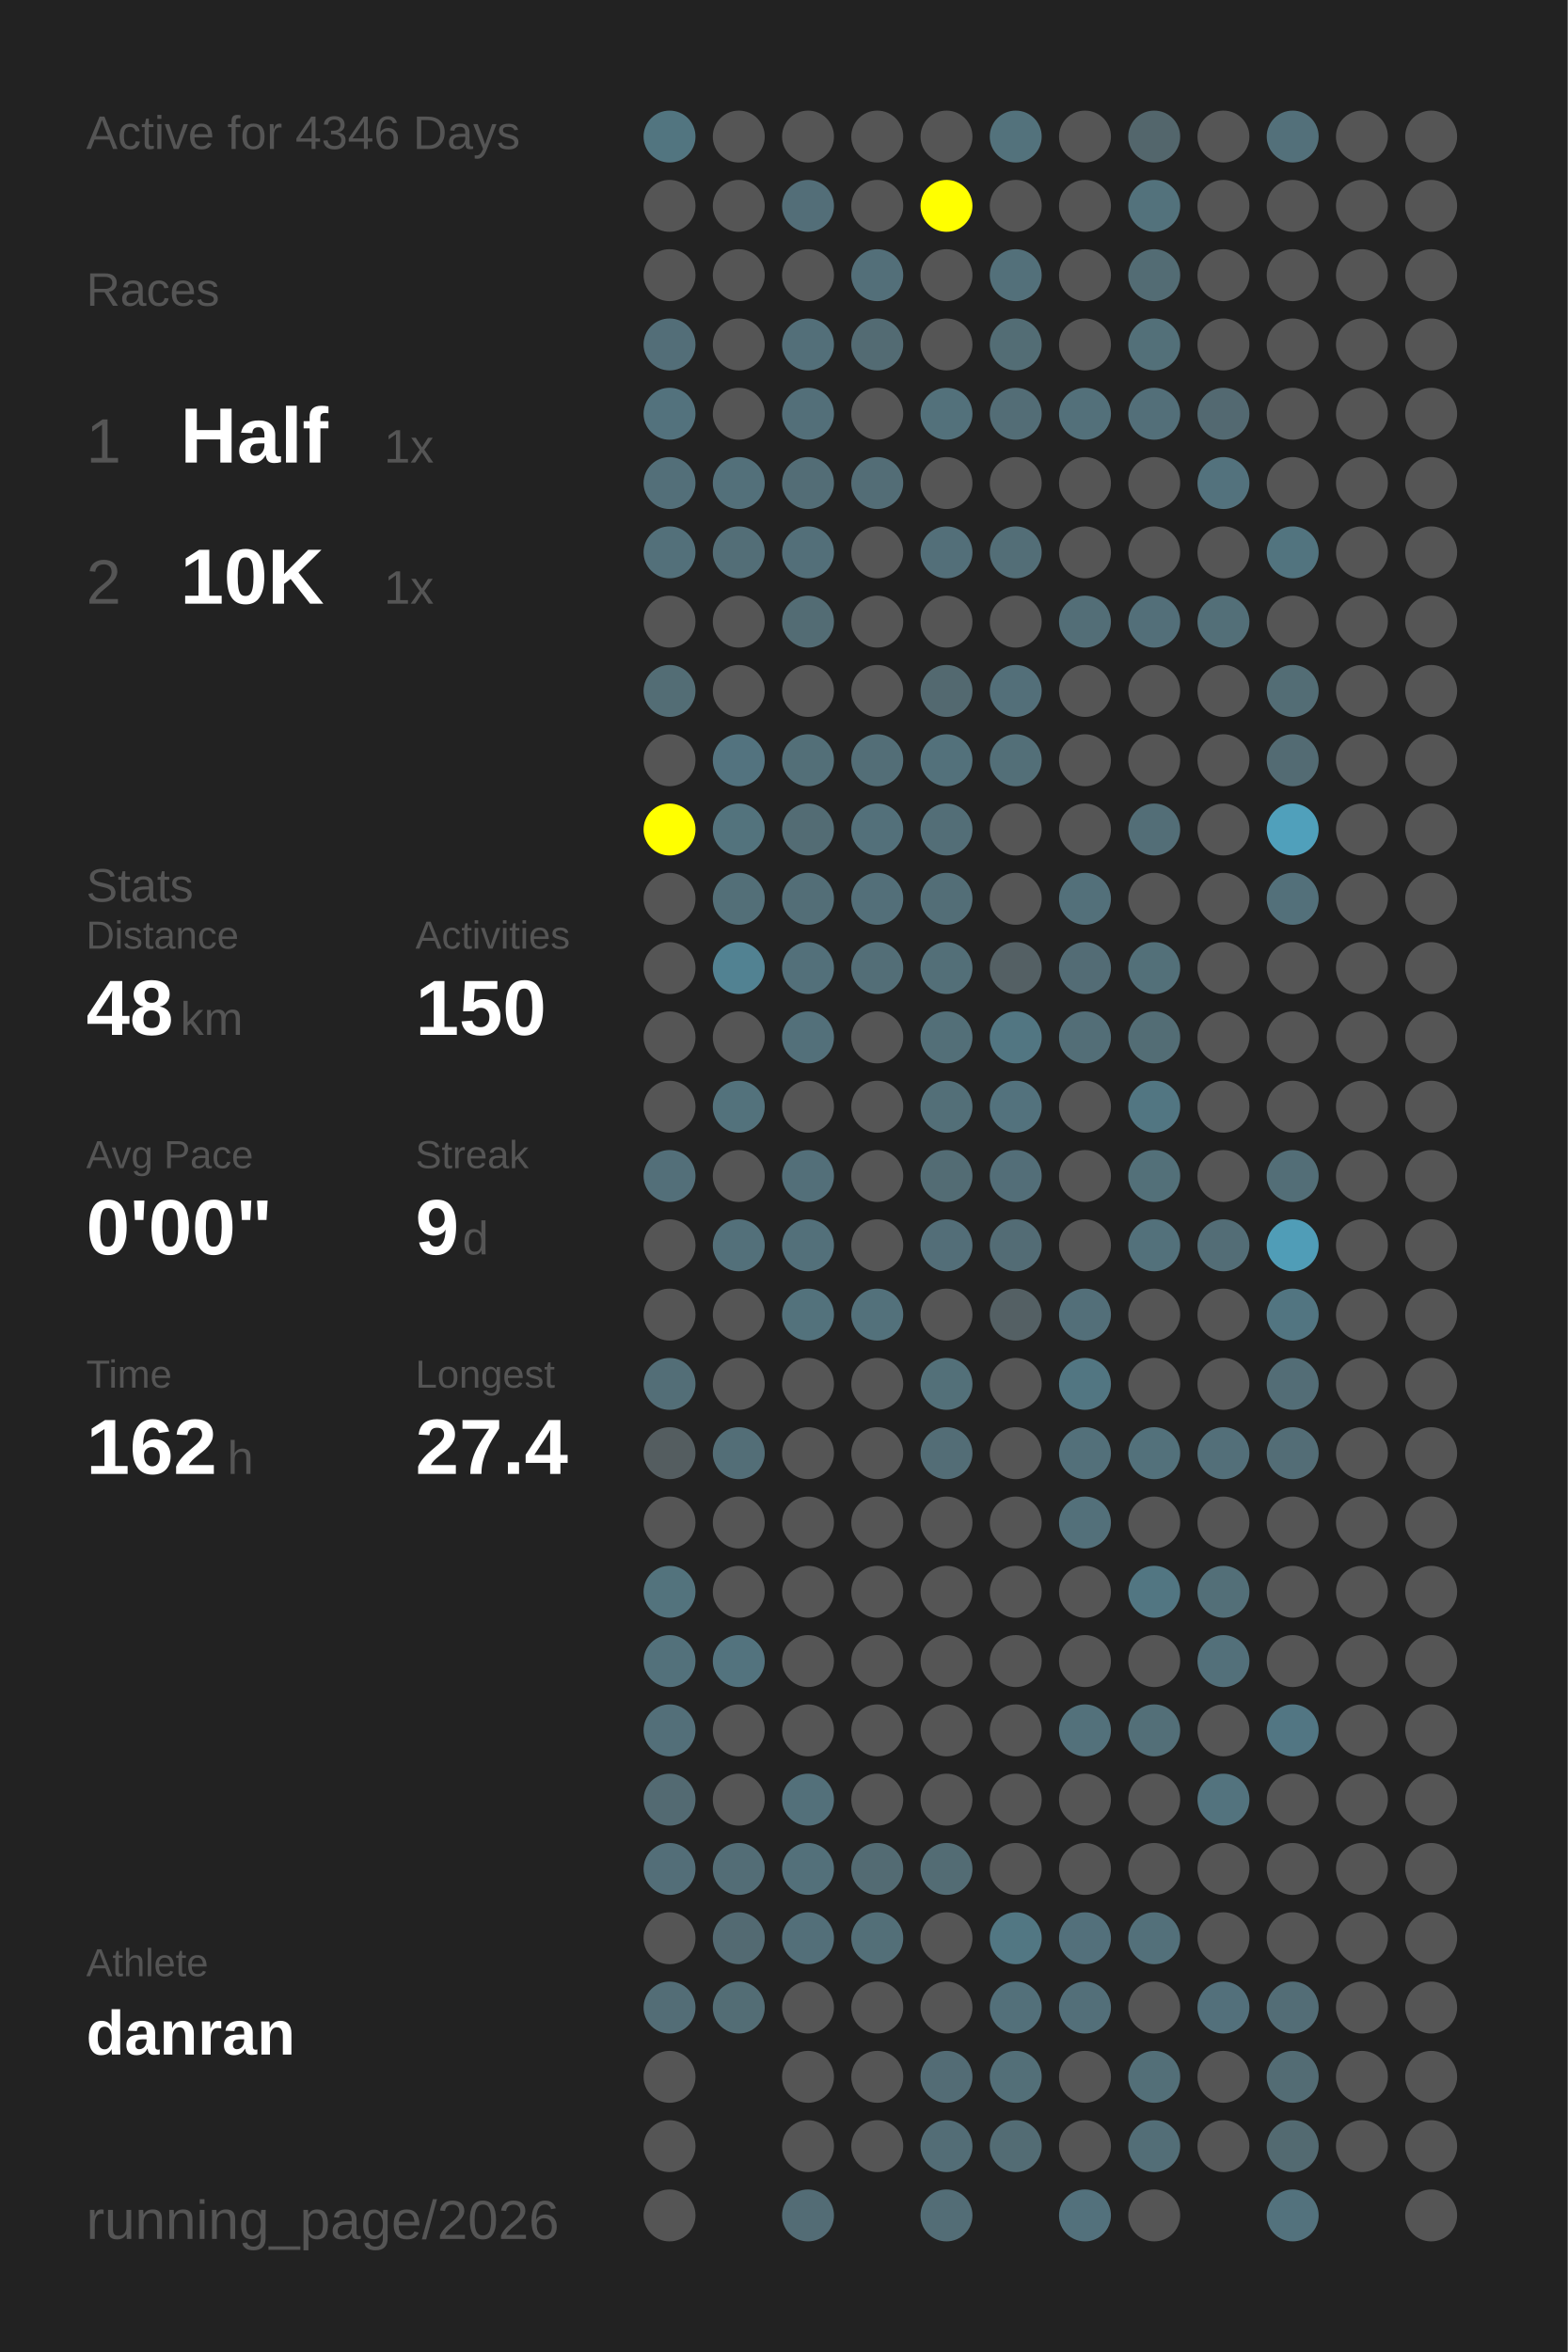
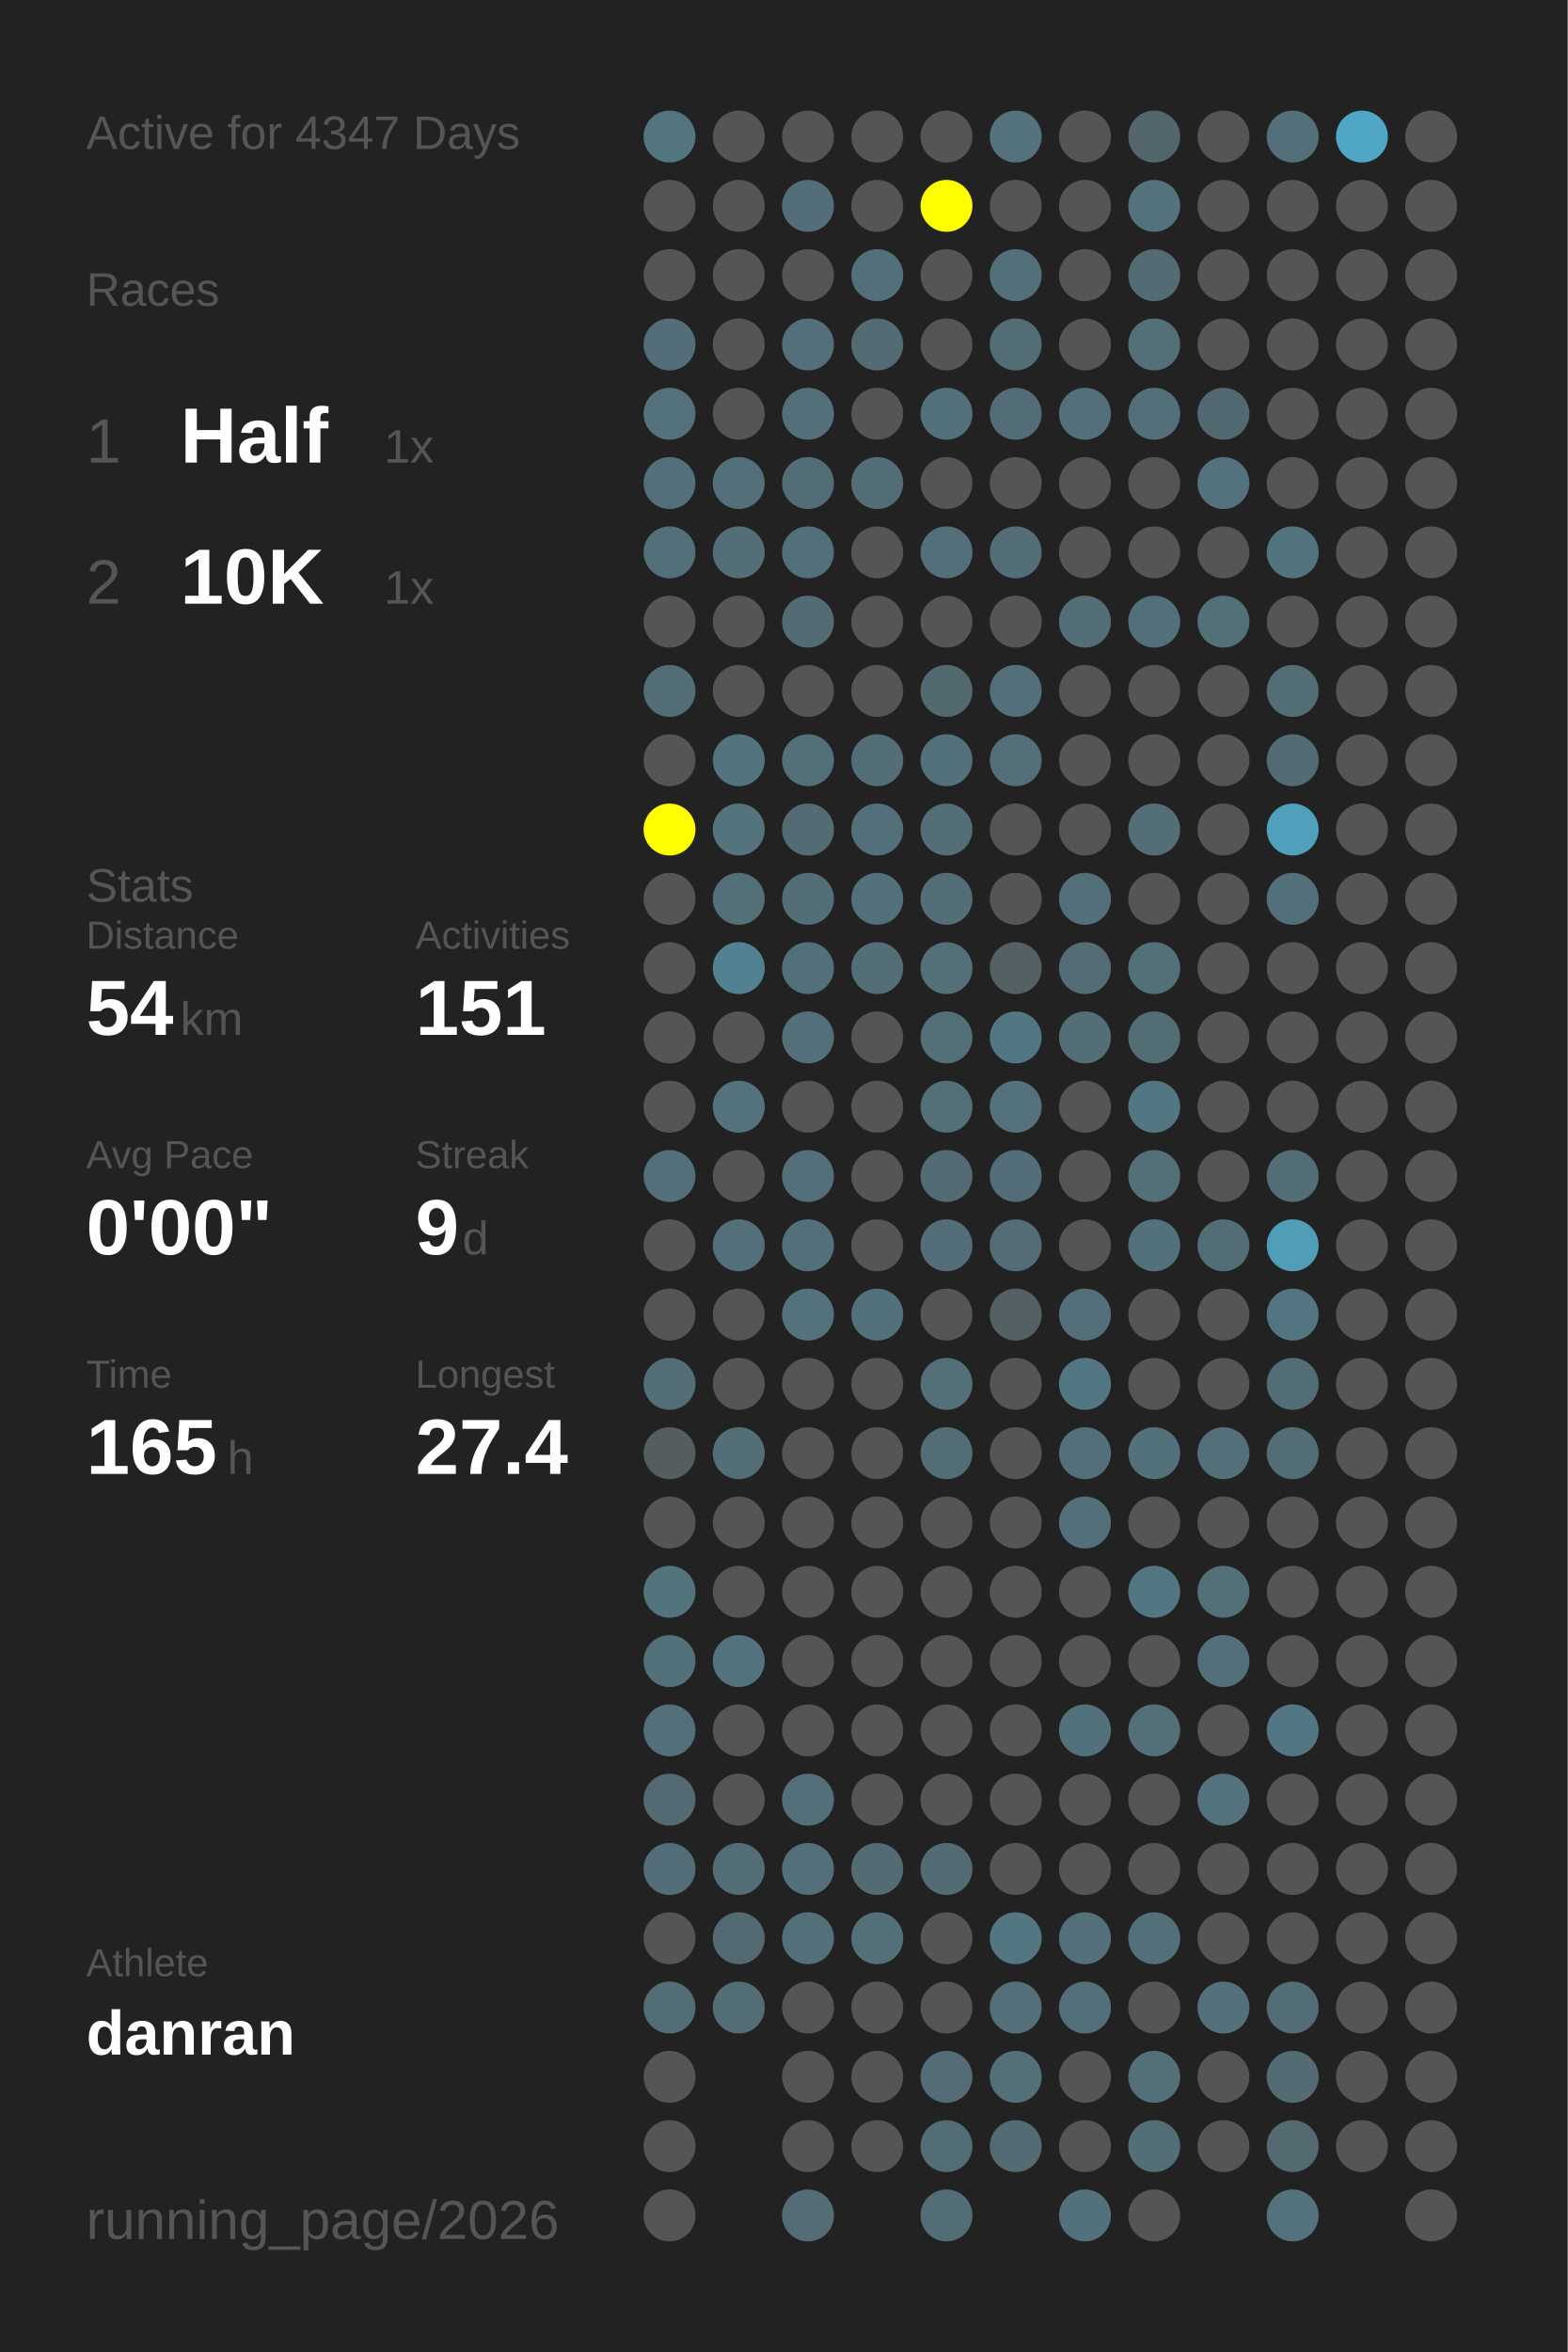
<svg xmlns="http://www.w3.org/2000/svg" baseProfile="full" height="300mm" version="1.1" viewBox="0,0,200,300" width="200mm">
  <defs />
  <rect fill="#222222" height="300" width="200" x="0" y="0" />
-   <text fill="#555555" style="font-size:6px; font-family:Arial;" x="11" y="19">Active for 4346 Days</text>
+   <text fill="#555555" style="font-size:6px; font-family:Arial;" x="11" y="19">Active for 4347 Days</text>
  <text fill="#555555" style="font-size:6px; font-family:Arial;" x="11" y="39">Races</text>
  <text fill="#555555" style="font-size:8px; font-family:Arial;" x="11" y="59">1</text>
  <text fill="#FFFFFF" style="font-size:10px; font-family:Arial; font-weight:bold;" x="23" y="59">Half</text>
  <text fill="#555555" style="font-size:6px; font-family:Arial;" x="49" y="59">1x</text>
  <text fill="#555555" style="font-size:8px; font-family:Arial;" x="11" y="77">2</text>
  <text fill="#FFFFFF" style="font-size:10px; font-family:Arial; font-weight:bold;" x="23" y="77">10K</text>
  <text fill="#555555" style="font-size:6px; font-family:Arial;" x="49" y="77">1x</text>
  <text fill="#555555" style="font-size:6px; font-family:Arial;" x="11" y="115">Stats</text>
  <text fill="#555555" style="font-size:5px; font-family:Arial;" x="11" y="121">Distance</text>
-   <text fill="#FFFFFF" style="font-size:10px; font-family:Arial; font-weight:bold;" x="11" y="132">48</text>
+   <text fill="#FFFFFF" style="font-size:10px; font-family:Arial; font-weight:bold;" x="11" y="132">54</text>
  <text fill="#555555" style="font-size:6px; font-family:Arial;" x="23" y="132">km</text>
  <text fill="#555555" style="font-size:5px; font-family:Arial;" x="53" y="121">Activities</text>
-   <text fill="#FFFFFF" style="font-size:10px; font-family:Arial; font-weight:bold;" x="53" y="132">150</text>
+   <text fill="#FFFFFF" style="font-size:10px; font-family:Arial; font-weight:bold;" x="53" y="132">151</text>
  <text fill="#555555" style="font-size:5px; font-family:Arial;" x="11" y="149">Avg Pace</text>
  <text fill="#FFFFFF" style="font-size:10px; font-family:Arial; font-weight:bold;" x="11" y="160">0'00"</text>
  <text fill="#555555" style="font-size:5px; font-family:Arial;" x="53" y="149">Streak</text>
  <text fill="#FFFFFF" style="font-size:10px; font-family:Arial; font-weight:bold;" x="53" y="160">9</text>
  <text fill="#555555" style="font-size:6px; font-family:Arial;" x="59" y="160">d</text>
  <text fill="#555555" style="font-size:5px; font-family:Arial;" x="11" y="177">Time</text>
-   <text fill="#FFFFFF" style="font-size:10px; font-family:Arial; font-weight:bold;" x="11" y="188">162</text>
+   <text fill="#FFFFFF" style="font-size:10px; font-family:Arial; font-weight:bold;" x="11" y="188">165</text>
  <text fill="#555555" style="font-size:6px; font-family:Arial;" x="29" y="188">h</text>
  <text fill="#555555" style="font-size:5px; font-family:Arial;" x="53" y="177">Longest</text>
  <text fill="#FFFFFF" style="font-size:10px; font-family:Arial; font-weight:bold;" x="53" y="188">27.4</text>
  <text fill="#555555" style="font-size:5px; font-family:Arial;" x="11" y="252.065">Athlete</text>
  <text fill="#FFFFFF" style="font-size:8px; font-family:Arial; font-weight:bold;" x="11" y="262.065">danran</text>
  <text fill="#555555" style="font-size:7px; font-family:Arial;" x="11" y="285.581">running_page/2026</text>
  <circle cx="85.417" cy="17.419" fill="#527580" r="3.312" />
  <circle cx="85.417" cy="26.258" fill="#555555" r="3.312" />
  <circle cx="85.417" cy="35.097" fill="#555555" r="3.312" />
  <circle cx="85.417" cy="43.935" fill="#536e78" r="3.312" />
  <circle cx="85.417" cy="52.774" fill="#53727d" r="3.312" />
  <circle cx="85.417" cy="61.613" fill="#536f79" r="3.312" />
  <circle cx="85.417" cy="70.452" fill="#53707a" r="3.312" />
  <circle cx="85.417" cy="79.29" fill="#555555" r="3.312" />
  <circle cx="85.417" cy="88.129" fill="#536d75" r="3.312" />
  <circle cx="85.417" cy="96.968" fill="#555555" r="3.312" />
  <circle cx="85.417" cy="105.806" fill="#FFFF00" r="3.312" />
  <circle cx="85.417" cy="114.645" fill="#555555" r="3.312" />
  <circle cx="85.417" cy="123.484" fill="#555555" r="3.312" />
  <circle cx="85.417" cy="132.323" fill="#555555" r="3.312" />
  <circle cx="85.417" cy="141.161" fill="#555555" r="3.312" />
  <circle cx="85.417" cy="150" fill="#536f79" r="3.312" />
  <circle cx="85.417" cy="158.839" fill="#555555" r="3.312" />
  <circle cx="85.417" cy="167.677" fill="#555555" r="3.312" />
  <circle cx="85.417" cy="176.516" fill="#536e77" r="3.312" />
  <circle cx="85.417" cy="185.355" fill="#545d60" r="3.312" />
  <circle cx="85.417" cy="194.194" fill="#555555" r="3.312" />
  <circle cx="85.417" cy="203.032" fill="#53737d" r="3.312" />
  <circle cx="85.417" cy="211.871" fill="#53717b" r="3.312" />
  <circle cx="85.417" cy="220.71" fill="#536f79" r="3.312" />
  <circle cx="85.417" cy="229.548" fill="#536a72" r="3.312" />
  <circle cx="85.417" cy="238.387" fill="#536e78" r="3.312" />
  <circle cx="85.417" cy="247.226" fill="#555555" r="3.312" />
  <circle cx="85.417" cy="256.065" fill="#536d76" r="3.312" />
  <circle cx="85.417" cy="264.903" fill="#555555" r="3.312" />
  <circle cx="85.417" cy="273.742" fill="#555555" r="3.312" />
  <circle cx="85.417" cy="282.581" fill="#555555" r="3.312" />
  <circle cx="94.25" cy="17.419" fill="#555555" r="3.312" />
  <circle cx="94.25" cy="26.258" fill="#555555" r="3.312" />
  <circle cx="94.25" cy="35.097" fill="#555555" r="3.312" />
  <circle cx="94.25" cy="43.935" fill="#555555" r="3.312" />
  <circle cx="94.25" cy="52.774" fill="#555555" r="3.312" />
  <circle cx="94.25" cy="61.613" fill="#53707a" r="3.312" />
  <circle cx="94.25" cy="70.452" fill="#536e77" r="3.312" />
  <circle cx="94.25" cy="79.29" fill="#555555" r="3.312" />
  <circle cx="94.25" cy="88.129" fill="#555555" r="3.312" />
  <circle cx="94.25" cy="96.968" fill="#53737f" r="3.312" />
  <circle cx="94.25" cy="105.806" fill="#53737d" r="3.312" />
  <circle cx="94.25" cy="114.645" fill="#536f78" r="3.312" />
  <circle cx="94.25" cy="123.484" fill="#528292" r="3.312" />
  <circle cx="94.25" cy="132.323" fill="#555555" r="3.312" />
  <circle cx="94.25" cy="141.161" fill="#53727c" r="3.312" />
  <circle cx="94.25" cy="150" fill="#555555" r="3.312" />
  <circle cx="94.25" cy="158.839" fill="#53707a" r="3.312" />
  <circle cx="94.25" cy="167.677" fill="#555555" r="3.312" />
  <circle cx="94.25" cy="176.516" fill="#555555" r="3.312" />
  <circle cx="94.25" cy="185.355" fill="#536e77" r="3.312" />
  <circle cx="94.25" cy="194.194" fill="#555555" r="3.312" />
  <circle cx="94.25" cy="203.032" fill="#555555" r="3.312" />
  <circle cx="94.25" cy="211.871" fill="#53737e" r="3.312" />
  <circle cx="94.25" cy="220.71" fill="#555555" r="3.312" />
  <circle cx="94.25" cy="229.548" fill="#555555" r="3.312" />
  <circle cx="94.25" cy="238.387" fill="#536d76" r="3.312" />
  <circle cx="94.25" cy="247.226" fill="#536a72" r="3.312" />
  <circle cx="94.25" cy="256.065" fill="#536d75" r="3.312" />
  <circle cx="103.083" cy="17.419" fill="#555555" r="3.312" />
  <circle cx="103.083" cy="26.258" fill="#536e78" r="3.312" />
  <circle cx="103.083" cy="35.097" fill="#555555" r="3.312" />
  <circle cx="103.083" cy="43.935" fill="#536f79" r="3.312" />
  <circle cx="103.083" cy="52.774" fill="#536f79" r="3.312" />
  <circle cx="103.083" cy="61.613" fill="#536d76" r="3.312" />
  <circle cx="103.083" cy="70.452" fill="#536f79" r="3.312" />
  <circle cx="103.083" cy="79.29" fill="#536c74" r="3.312" />
  <circle cx="103.083" cy="88.129" fill="#555555" r="3.312" />
  <circle cx="103.083" cy="96.968" fill="#536f78" r="3.312" />
  <circle cx="103.083" cy="105.806" fill="#536c74" r="3.312" />
  <circle cx="103.083" cy="114.645" fill="#536e77" r="3.312" />
  <circle cx="103.083" cy="123.484" fill="#53707a" r="3.312" />
  <circle cx="103.083" cy="132.323" fill="#53707a" r="3.312" />
  <circle cx="103.083" cy="141.161" fill="#555555" r="3.312" />
  <circle cx="103.083" cy="150" fill="#536f79" r="3.312" />
  <circle cx="103.083" cy="158.839" fill="#53707a" r="3.312" />
  <circle cx="103.083" cy="167.677" fill="#53727c" r="3.312" />
  <circle cx="103.083" cy="176.516" fill="#555555" r="3.312" />
  <circle cx="103.083" cy="185.355" fill="#555555" r="3.312" />
  <circle cx="103.083" cy="194.194" fill="#555555" r="3.312" />
  <circle cx="103.083" cy="203.032" fill="#555555" r="3.312" />
  <circle cx="103.083" cy="211.871" fill="#555555" r="3.312" />
  <circle cx="103.083" cy="220.71" fill="#555555" r="3.312" />
  <circle cx="103.083" cy="229.548" fill="#53707a" r="3.312" />
  <circle cx="103.083" cy="238.387" fill="#53707a" r="3.312" />
  <circle cx="103.083" cy="247.226" fill="#536f79" r="3.312" />
  <circle cx="103.083" cy="256.065" fill="#555555" r="3.312" />
  <circle cx="103.083" cy="264.903" fill="#555555" r="3.312" />
  <circle cx="103.083" cy="273.742" fill="#555555" r="3.312" />
  <circle cx="103.083" cy="282.581" fill="#536c75" r="3.312" />
  <circle cx="111.917" cy="17.419" fill="#555555" r="3.312" />
  <circle cx="111.917" cy="26.258" fill="#555555" r="3.312" />
  <circle cx="111.917" cy="35.097" fill="#536f79" r="3.312" />
  <circle cx="111.917" cy="43.935" fill="#536b73" r="3.312" />
  <circle cx="111.917" cy="52.774" fill="#555555" r="3.312" />
  <circle cx="111.917" cy="61.613" fill="#536d76" r="3.312" />
  <circle cx="111.917" cy="70.452" fill="#555555" r="3.312" />
  <circle cx="111.917" cy="79.29" fill="#555555" r="3.312" />
  <circle cx="111.917" cy="88.129" fill="#555555" r="3.312" />
  <circle cx="111.917" cy="96.968" fill="#536e77" r="3.312" />
  <circle cx="111.917" cy="105.806" fill="#53707a" r="3.312" />
  <circle cx="111.917" cy="114.645" fill="#536f79" r="3.312" />
  <circle cx="111.917" cy="123.484" fill="#536e77" r="3.312" />
  <circle cx="111.917" cy="132.323" fill="#555555" r="3.312" />
  <circle cx="111.917" cy="141.161" fill="#555555" r="3.312" />
  <circle cx="111.917" cy="150" fill="#555555" r="3.312" />
  <circle cx="111.917" cy="158.839" fill="#555555" r="3.312" />
  <circle cx="111.917" cy="167.677" fill="#53717b" r="3.312" />
  <circle cx="111.917" cy="176.516" fill="#555555" r="3.312" />
  <circle cx="111.917" cy="185.355" fill="#555555" r="3.312" />
  <circle cx="111.917" cy="194.194" fill="#555555" r="3.312" />
  <circle cx="111.917" cy="203.032" fill="#555555" r="3.312" />
  <circle cx="111.917" cy="211.871" fill="#555555" r="3.312" />
  <circle cx="111.917" cy="220.71" fill="#555555" r="3.312" />
  <circle cx="111.917" cy="229.548" fill="#555555" r="3.312" />
  <circle cx="111.917" cy="238.387" fill="#536b73" r="3.312" />
  <circle cx="111.917" cy="247.226" fill="#536f78" r="3.312" />
  <circle cx="111.917" cy="256.065" fill="#555555" r="3.312" />
  <circle cx="111.917" cy="264.903" fill="#555555" r="3.312" />
  <circle cx="111.917" cy="273.742" fill="#555555" r="3.312" />
  <circle cx="120.75" cy="17.419" fill="#555555" r="3.312" />
  <circle cx="120.75" cy="26.258" fill="#FFFF00" r="3.312" />
  <circle cx="120.75" cy="35.097" fill="#555555" r="3.312" />
  <circle cx="120.75" cy="43.935" fill="#555555" r="3.312" />
  <circle cx="120.75" cy="52.774" fill="#53717b" r="3.312" />
  <circle cx="120.75" cy="61.613" fill="#555555" r="3.312" />
  <circle cx="120.75" cy="70.452" fill="#536f79" r="3.312" />
  <circle cx="120.75" cy="79.29" fill="#555555" r="3.312" />
  <circle cx="120.75" cy="88.129" fill="#536970" r="3.312" />
  <circle cx="120.75" cy="96.968" fill="#53717b" r="3.312" />
  <circle cx="120.75" cy="105.806" fill="#536e77" r="3.312" />
  <circle cx="120.75" cy="114.645" fill="#536e77" r="3.312" />
  <circle cx="120.75" cy="123.484" fill="#536f78" r="3.312" />
  <circle cx="120.75" cy="132.323" fill="#536f78" r="3.312" />
  <circle cx="120.75" cy="141.161" fill="#536f78" r="3.312" />
  <circle cx="120.75" cy="150" fill="#536c74" r="3.312" />
  <circle cx="120.75" cy="158.839" fill="#536e78" r="3.312" />
  <circle cx="120.75" cy="167.677" fill="#555555" r="3.312" />
  <circle cx="120.75" cy="176.516" fill="#537079" r="3.312" />
  <circle cx="120.75" cy="185.355" fill="#536d76" r="3.312" />
  <circle cx="120.75" cy="194.194" fill="#555555" r="3.312" />
  <circle cx="120.75" cy="203.032" fill="#555555" r="3.312" />
  <circle cx="120.75" cy="211.871" fill="#555555" r="3.312" />
  <circle cx="120.75" cy="220.71" fill="#555555" r="3.312" />
  <circle cx="120.75" cy="229.548" fill="#555555" r="3.312" />
  <circle cx="120.75" cy="238.387" fill="#536c74" r="3.312" />
  <circle cx="120.75" cy="247.226" fill="#555555" r="3.312" />
  <circle cx="120.75" cy="256.065" fill="#555555" r="3.312" />
  <circle cx="120.75" cy="264.903" fill="#536c75" r="3.312" />
  <circle cx="120.75" cy="273.742" fill="#536d76" r="3.312" />
  <circle cx="120.75" cy="282.581" fill="#536d76" r="3.312" />
  <circle cx="129.583" cy="17.419" fill="#53727c" r="3.312" />
  <circle cx="129.583" cy="26.258" fill="#555555" r="3.312" />
  <circle cx="129.583" cy="35.097" fill="#53707a" r="3.312" />
  <circle cx="129.583" cy="43.935" fill="#536d75" r="3.312" />
  <circle cx="129.583" cy="52.774" fill="#536d76" r="3.312" />
  <circle cx="129.583" cy="61.613" fill="#555555" r="3.312" />
  <circle cx="129.583" cy="70.452" fill="#536e77" r="3.312" />
  <circle cx="129.583" cy="79.29" fill="#555555" r="3.312" />
  <circle cx="129.583" cy="88.129" fill="#536f79" r="3.312" />
  <circle cx="129.583" cy="96.968" fill="#536f78" r="3.312" />
  <circle cx="129.583" cy="105.806" fill="#555555" r="3.312" />
  <circle cx="129.583" cy="114.645" fill="#555555" r="3.312" />
  <circle cx="129.583" cy="123.484" fill="#546064" r="3.312" />
  <circle cx="129.583" cy="132.323" fill="#527682" r="3.312" />
  <circle cx="129.583" cy="141.161" fill="#53727d" r="3.312" />
  <circle cx="129.583" cy="150" fill="#536e78" r="3.312" />
  <circle cx="129.583" cy="158.839" fill="#536c75" r="3.312" />
  <circle cx="129.583" cy="167.677" fill="#546064" r="3.312" />
  <circle cx="129.583" cy="176.516" fill="#555555" r="3.312" />
  <circle cx="129.583" cy="185.355" fill="#555555" r="3.312" />
  <circle cx="129.583" cy="194.194" fill="#555555" r="3.312" />
  <circle cx="129.583" cy="203.032" fill="#555555" r="3.312" />
  <circle cx="129.583" cy="211.871" fill="#555555" r="3.312" />
  <circle cx="129.583" cy="220.71" fill="#555555" r="3.312" />
  <circle cx="129.583" cy="229.548" fill="#555555" r="3.312" />
  <circle cx="129.583" cy="238.387" fill="#555555" r="3.312" />
  <circle cx="129.583" cy="247.226" fill="#527783" r="3.312" />
  <circle cx="129.583" cy="256.065" fill="#53707a" r="3.312" />
  <circle cx="129.583" cy="264.903" fill="#536f78" r="3.312" />
  <circle cx="129.583" cy="273.742" fill="#536c74" r="3.312" />
  <circle cx="138.417" cy="17.419" fill="#555555" r="3.312" />
  <circle cx="138.417" cy="26.258" fill="#555555" r="3.312" />
  <circle cx="138.417" cy="35.097" fill="#555555" r="3.312" />
  <circle cx="138.417" cy="43.935" fill="#555555" r="3.312" />
  <circle cx="138.417" cy="52.774" fill="#53707a" r="3.312" />
  <circle cx="138.417" cy="61.613" fill="#555555" r="3.312" />
  <circle cx="138.417" cy="70.452" fill="#555555" r="3.312" />
  <circle cx="138.417" cy="79.29" fill="#536e77" r="3.312" />
  <circle cx="138.417" cy="88.129" fill="#555555" r="3.312" />
  <circle cx="138.417" cy="96.968" fill="#555555" r="3.312" />
  <circle cx="138.417" cy="105.806" fill="#555555" r="3.312" />
  <circle cx="138.417" cy="114.645" fill="#53707a" r="3.312" />
  <circle cx="138.417" cy="123.484" fill="#536c75" r="3.312" />
  <circle cx="138.417" cy="132.323" fill="#536e77" r="3.312" />
  <circle cx="138.417" cy="141.161" fill="#555555" r="3.312" />
  <circle cx="138.417" cy="150" fill="#555555" r="3.312" />
  <circle cx="138.417" cy="158.839" fill="#555555" r="3.312" />
  <circle cx="138.417" cy="167.677" fill="#536f79" r="3.312" />
  <circle cx="138.417" cy="176.516" fill="#527682" r="3.312" />
  <circle cx="138.417" cy="185.355" fill="#53707a" r="3.312" />
  <circle cx="138.417" cy="194.194" fill="#53707a" r="3.312" />
  <circle cx="138.417" cy="203.032" fill="#555555" r="3.312" />
  <circle cx="138.417" cy="211.871" fill="#555555" r="3.312" />
  <circle cx="138.417" cy="220.71" fill="#53717b" r="3.312" />
  <circle cx="138.417" cy="229.548" fill="#555555" r="3.312" />
  <circle cx="138.417" cy="238.387" fill="#555555" r="3.312" />
  <circle cx="138.417" cy="247.226" fill="#53707b" r="3.312" />
  <circle cx="138.417" cy="256.065" fill="#536f79" r="3.312" />
  <circle cx="138.417" cy="264.903" fill="#555555" r="3.312" />
  <circle cx="138.417" cy="273.742" fill="#555555" r="3.312" />
  <circle cx="138.417" cy="282.581" fill="#53717c" r="3.312" />
  <circle cx="147.25" cy="17.419" fill="#53666c" r="3.312" />
  <circle cx="147.25" cy="26.258" fill="#53727c" r="3.312" />
  <circle cx="147.25" cy="35.097" fill="#536c74" r="3.312" />
  <circle cx="147.25" cy="43.935" fill="#537079" r="3.312" />
  <circle cx="147.25" cy="52.774" fill="#536f79" r="3.312" />
  <circle cx="147.25" cy="61.613" fill="#555555" r="3.312" />
  <circle cx="147.25" cy="70.452" fill="#555555" r="3.312" />
  <circle cx="147.25" cy="79.29" fill="#536f79" r="3.312" />
  <circle cx="147.25" cy="88.129" fill="#555555" r="3.312" />
  <circle cx="147.25" cy="96.968" fill="#555555" r="3.312" />
  <circle cx="147.25" cy="105.806" fill="#536e77" r="3.312" />
  <circle cx="147.25" cy="114.645" fill="#555555" r="3.312" />
  <circle cx="147.25" cy="123.484" fill="#537079" r="3.312" />
  <circle cx="147.25" cy="132.323" fill="#536d75" r="3.312" />
  <circle cx="147.25" cy="141.161" fill="#527682" r="3.312" />
  <circle cx="147.25" cy="150" fill="#537079" r="3.312" />
  <circle cx="147.25" cy="158.839" fill="#53717b" r="3.312" />
  <circle cx="147.25" cy="167.677" fill="#555555" r="3.312" />
  <circle cx="147.25" cy="176.516" fill="#555555" r="3.312" />
  <circle cx="147.25" cy="185.355" fill="#53717b" r="3.312" />
  <circle cx="147.25" cy="194.194" fill="#555555" r="3.312" />
  <circle cx="147.25" cy="203.032" fill="#527682" r="3.312" />
  <circle cx="147.25" cy="211.871" fill="#555555" r="3.312" />
  <circle cx="147.25" cy="220.71" fill="#536f78" r="3.312" />
  <circle cx="147.25" cy="229.548" fill="#555555" r="3.312" />
  <circle cx="147.25" cy="238.387" fill="#555555" r="3.312" />
  <circle cx="147.25" cy="247.226" fill="#53707a" r="3.312" />
  <circle cx="147.25" cy="256.065" fill="#555555" r="3.312" />
  <circle cx="147.25" cy="264.903" fill="#536f78" r="3.312" />
  <circle cx="147.25" cy="273.742" fill="#536e77" r="3.312" />
  <circle cx="147.25" cy="282.581" fill="#555555" r="3.312" />
  <circle cx="156.083" cy="17.419" fill="#555555" r="3.312" />
  <circle cx="156.083" cy="26.258" fill="#555555" r="3.312" />
  <circle cx="156.083" cy="35.097" fill="#555555" r="3.312" />
  <circle cx="156.083" cy="43.935" fill="#555555" r="3.312" />
  <circle cx="156.083" cy="52.774" fill="#536971" r="3.312" />
  <circle cx="156.083" cy="61.613" fill="#53727d" r="3.312" />
  <circle cx="156.083" cy="70.452" fill="#555555" r="3.312" />
  <circle cx="156.083" cy="79.29" fill="#536f78" r="3.312" />
  <circle cx="156.083" cy="88.129" fill="#555555" r="3.312" />
  <circle cx="156.083" cy="96.968" fill="#555555" r="3.312" />
  <circle cx="156.083" cy="105.806" fill="#555555" r="3.312" />
  <circle cx="156.083" cy="114.645" fill="#555555" r="3.312" />
  <circle cx="156.083" cy="123.484" fill="#555555" r="3.312" />
  <circle cx="156.083" cy="132.323" fill="#555555" r="3.312" />
  <circle cx="156.083" cy="141.161" fill="#555555" r="3.312" />
  <circle cx="156.083" cy="150" fill="#555555" r="3.312" />
  <circle cx="156.083" cy="158.839" fill="#536d76" r="3.312" />
  <circle cx="156.083" cy="167.677" fill="#555555" r="3.312" />
  <circle cx="156.083" cy="176.516" fill="#555555" r="3.312" />
  <circle cx="156.083" cy="185.355" fill="#536f79" r="3.312" />
  <circle cx="156.083" cy="194.194" fill="#555555" r="3.312" />
  <circle cx="156.083" cy="203.032" fill="#536f78" r="3.312" />
  <circle cx="156.083" cy="211.871" fill="#53707a" r="3.312" />
  <circle cx="156.083" cy="220.71" fill="#555555" r="3.312" />
  <circle cx="156.083" cy="229.548" fill="#53737e" r="3.312" />
  <circle cx="156.083" cy="238.387" fill="#555555" r="3.312" />
  <circle cx="156.083" cy="247.226" fill="#555555" r="3.312" />
  <circle cx="156.083" cy="256.065" fill="#53707b" r="3.312" />
  <circle cx="156.083" cy="264.903" fill="#555555" r="3.312" />
  <circle cx="156.083" cy="273.742" fill="#555555" r="3.312" />
  <circle cx="164.917" cy="17.419" fill="#53707a" r="3.312" />
  <circle cx="164.917" cy="26.258" fill="#555555" r="3.312" />
  <circle cx="164.917" cy="35.097" fill="#555555" r="3.312" />
  <circle cx="164.917" cy="43.935" fill="#555555" r="3.312" />
  <circle cx="164.917" cy="52.774" fill="#555555" r="3.312" />
  <circle cx="164.917" cy="61.613" fill="#555555" r="3.312" />
  <circle cx="164.917" cy="70.452" fill="#52747f" r="3.312" />
  <circle cx="164.917" cy="79.29" fill="#555555" r="3.312" />
  <circle cx="164.917" cy="88.129" fill="#536d75" r="3.312" />
  <circle cx="164.917" cy="96.968" fill="#536b73" r="3.312" />
  <circle cx="164.917" cy="105.806" fill="#50a0bb" r="3.312" />
  <circle cx="164.917" cy="114.645" fill="#53707a" r="3.312" />
  <circle cx="164.917" cy="123.484" fill="#555555" r="3.312" />
  <circle cx="164.917" cy="132.323" fill="#555555" r="3.312" />
  <circle cx="164.917" cy="141.161" fill="#555555" r="3.312" />
  <circle cx="164.917" cy="150" fill="#536e77" r="3.312" />
  <circle cx="164.917" cy="158.839" fill="#509db7" r="3.312" />
  <circle cx="164.917" cy="167.677" fill="#527581" r="3.312" />
  <circle cx="164.917" cy="176.516" fill="#536d76" r="3.312" />
  <circle cx="164.917" cy="185.355" fill="#536d76" r="3.312" />
  <circle cx="164.917" cy="194.194" fill="#555555" r="3.312" />
  <circle cx="164.917" cy="203.032" fill="#555555" r="3.312" />
  <circle cx="164.917" cy="211.871" fill="#555555" r="3.312" />
  <circle cx="164.917" cy="220.71" fill="#527683" r="3.312" />
  <circle cx="164.917" cy="229.548" fill="#555555" r="3.312" />
  <circle cx="164.917" cy="238.387" fill="#555555" r="3.312" />
  <circle cx="164.917" cy="247.226" fill="#555555" r="3.312" />
  <circle cx="164.917" cy="256.065" fill="#536d76" r="3.312" />
  <circle cx="164.917" cy="264.903" fill="#536c74" r="3.312" />
  <circle cx="164.917" cy="273.742" fill="#536a71" r="3.312" />
  <circle cx="164.917" cy="282.581" fill="#53727d" r="3.312" />
-   <circle cx="173.75" cy="17.419" fill="#555555" r="3.312" />
+   <circle cx="173.75" cy="17.419" fill="#4fa7c5" r="3.312" />
  <circle cx="173.75" cy="26.258" fill="#555555" r="3.312" />
  <circle cx="173.75" cy="35.097" fill="#555555" r="3.312" />
  <circle cx="173.75" cy="43.935" fill="#555555" r="3.312" />
  <circle cx="173.75" cy="52.774" fill="#555555" r="3.312" />
  <circle cx="173.75" cy="61.613" fill="#555555" r="3.312" />
  <circle cx="173.75" cy="70.452" fill="#555555" r="3.312" />
  <circle cx="173.75" cy="79.29" fill="#555555" r="3.312" />
  <circle cx="173.75" cy="88.129" fill="#555555" r="3.312" />
  <circle cx="173.75" cy="96.968" fill="#555555" r="3.312" />
  <circle cx="173.75" cy="105.806" fill="#555555" r="3.312" />
  <circle cx="173.75" cy="114.645" fill="#555555" r="3.312" />
  <circle cx="173.75" cy="123.484" fill="#555555" r="3.312" />
  <circle cx="173.75" cy="132.323" fill="#555555" r="3.312" />
  <circle cx="173.75" cy="141.161" fill="#555555" r="3.312" />
  <circle cx="173.75" cy="150" fill="#555555" r="3.312" />
  <circle cx="173.75" cy="158.839" fill="#555555" r="3.312" />
  <circle cx="173.75" cy="167.677" fill="#555555" r="3.312" />
  <circle cx="173.75" cy="176.516" fill="#555555" r="3.312" />
  <circle cx="173.75" cy="185.355" fill="#555555" r="3.312" />
  <circle cx="173.75" cy="194.194" fill="#555555" r="3.312" />
  <circle cx="173.75" cy="203.032" fill="#555555" r="3.312" />
  <circle cx="173.75" cy="211.871" fill="#555555" r="3.312" />
  <circle cx="173.75" cy="220.71" fill="#555555" r="3.312" />
  <circle cx="173.75" cy="229.548" fill="#555555" r="3.312" />
  <circle cx="173.75" cy="238.387" fill="#555555" r="3.312" />
  <circle cx="173.75" cy="247.226" fill="#555555" r="3.312" />
  <circle cx="173.75" cy="256.065" fill="#555555" r="3.312" />
  <circle cx="173.75" cy="264.903" fill="#555555" r="3.312" />
  <circle cx="173.75" cy="273.742" fill="#555555" r="3.312" />
  <circle cx="182.583" cy="17.419" fill="#555555" r="3.312" />
  <circle cx="182.583" cy="26.258" fill="#555555" r="3.312" />
  <circle cx="182.583" cy="35.097" fill="#555555" r="3.312" />
  <circle cx="182.583" cy="43.935" fill="#555555" r="3.312" />
  <circle cx="182.583" cy="52.774" fill="#555555" r="3.312" />
  <circle cx="182.583" cy="61.613" fill="#555555" r="3.312" />
  <circle cx="182.583" cy="70.452" fill="#555555" r="3.312" />
  <circle cx="182.583" cy="79.29" fill="#555555" r="3.312" />
  <circle cx="182.583" cy="88.129" fill="#555555" r="3.312" />
  <circle cx="182.583" cy="96.968" fill="#555555" r="3.312" />
  <circle cx="182.583" cy="105.806" fill="#555555" r="3.312" />
  <circle cx="182.583" cy="114.645" fill="#555555" r="3.312" />
  <circle cx="182.583" cy="123.484" fill="#555555" r="3.312" />
  <circle cx="182.583" cy="132.323" fill="#555555" r="3.312" />
  <circle cx="182.583" cy="141.161" fill="#555555" r="3.312" />
  <circle cx="182.583" cy="150" fill="#555555" r="3.312" />
  <circle cx="182.583" cy="158.839" fill="#555555" r="3.312" />
  <circle cx="182.583" cy="167.677" fill="#555555" r="3.312" />
  <circle cx="182.583" cy="176.516" fill="#555555" r="3.312" />
  <circle cx="182.583" cy="185.355" fill="#555555" r="3.312" />
  <circle cx="182.583" cy="194.194" fill="#555555" r="3.312" />
  <circle cx="182.583" cy="203.032" fill="#555555" r="3.312" />
  <circle cx="182.583" cy="211.871" fill="#555555" r="3.312" />
  <circle cx="182.583" cy="220.71" fill="#555555" r="3.312" />
  <circle cx="182.583" cy="229.548" fill="#555555" r="3.312" />
  <circle cx="182.583" cy="238.387" fill="#555555" r="3.312" />
  <circle cx="182.583" cy="247.226" fill="#555555" r="3.312" />
  <circle cx="182.583" cy="256.065" fill="#555555" r="3.312" />
  <circle cx="182.583" cy="264.903" fill="#555555" r="3.312" />
  <circle cx="182.583" cy="273.742" fill="#555555" r="3.312" />
  <circle cx="182.583" cy="282.581" fill="#555555" r="3.312" />
</svg>
